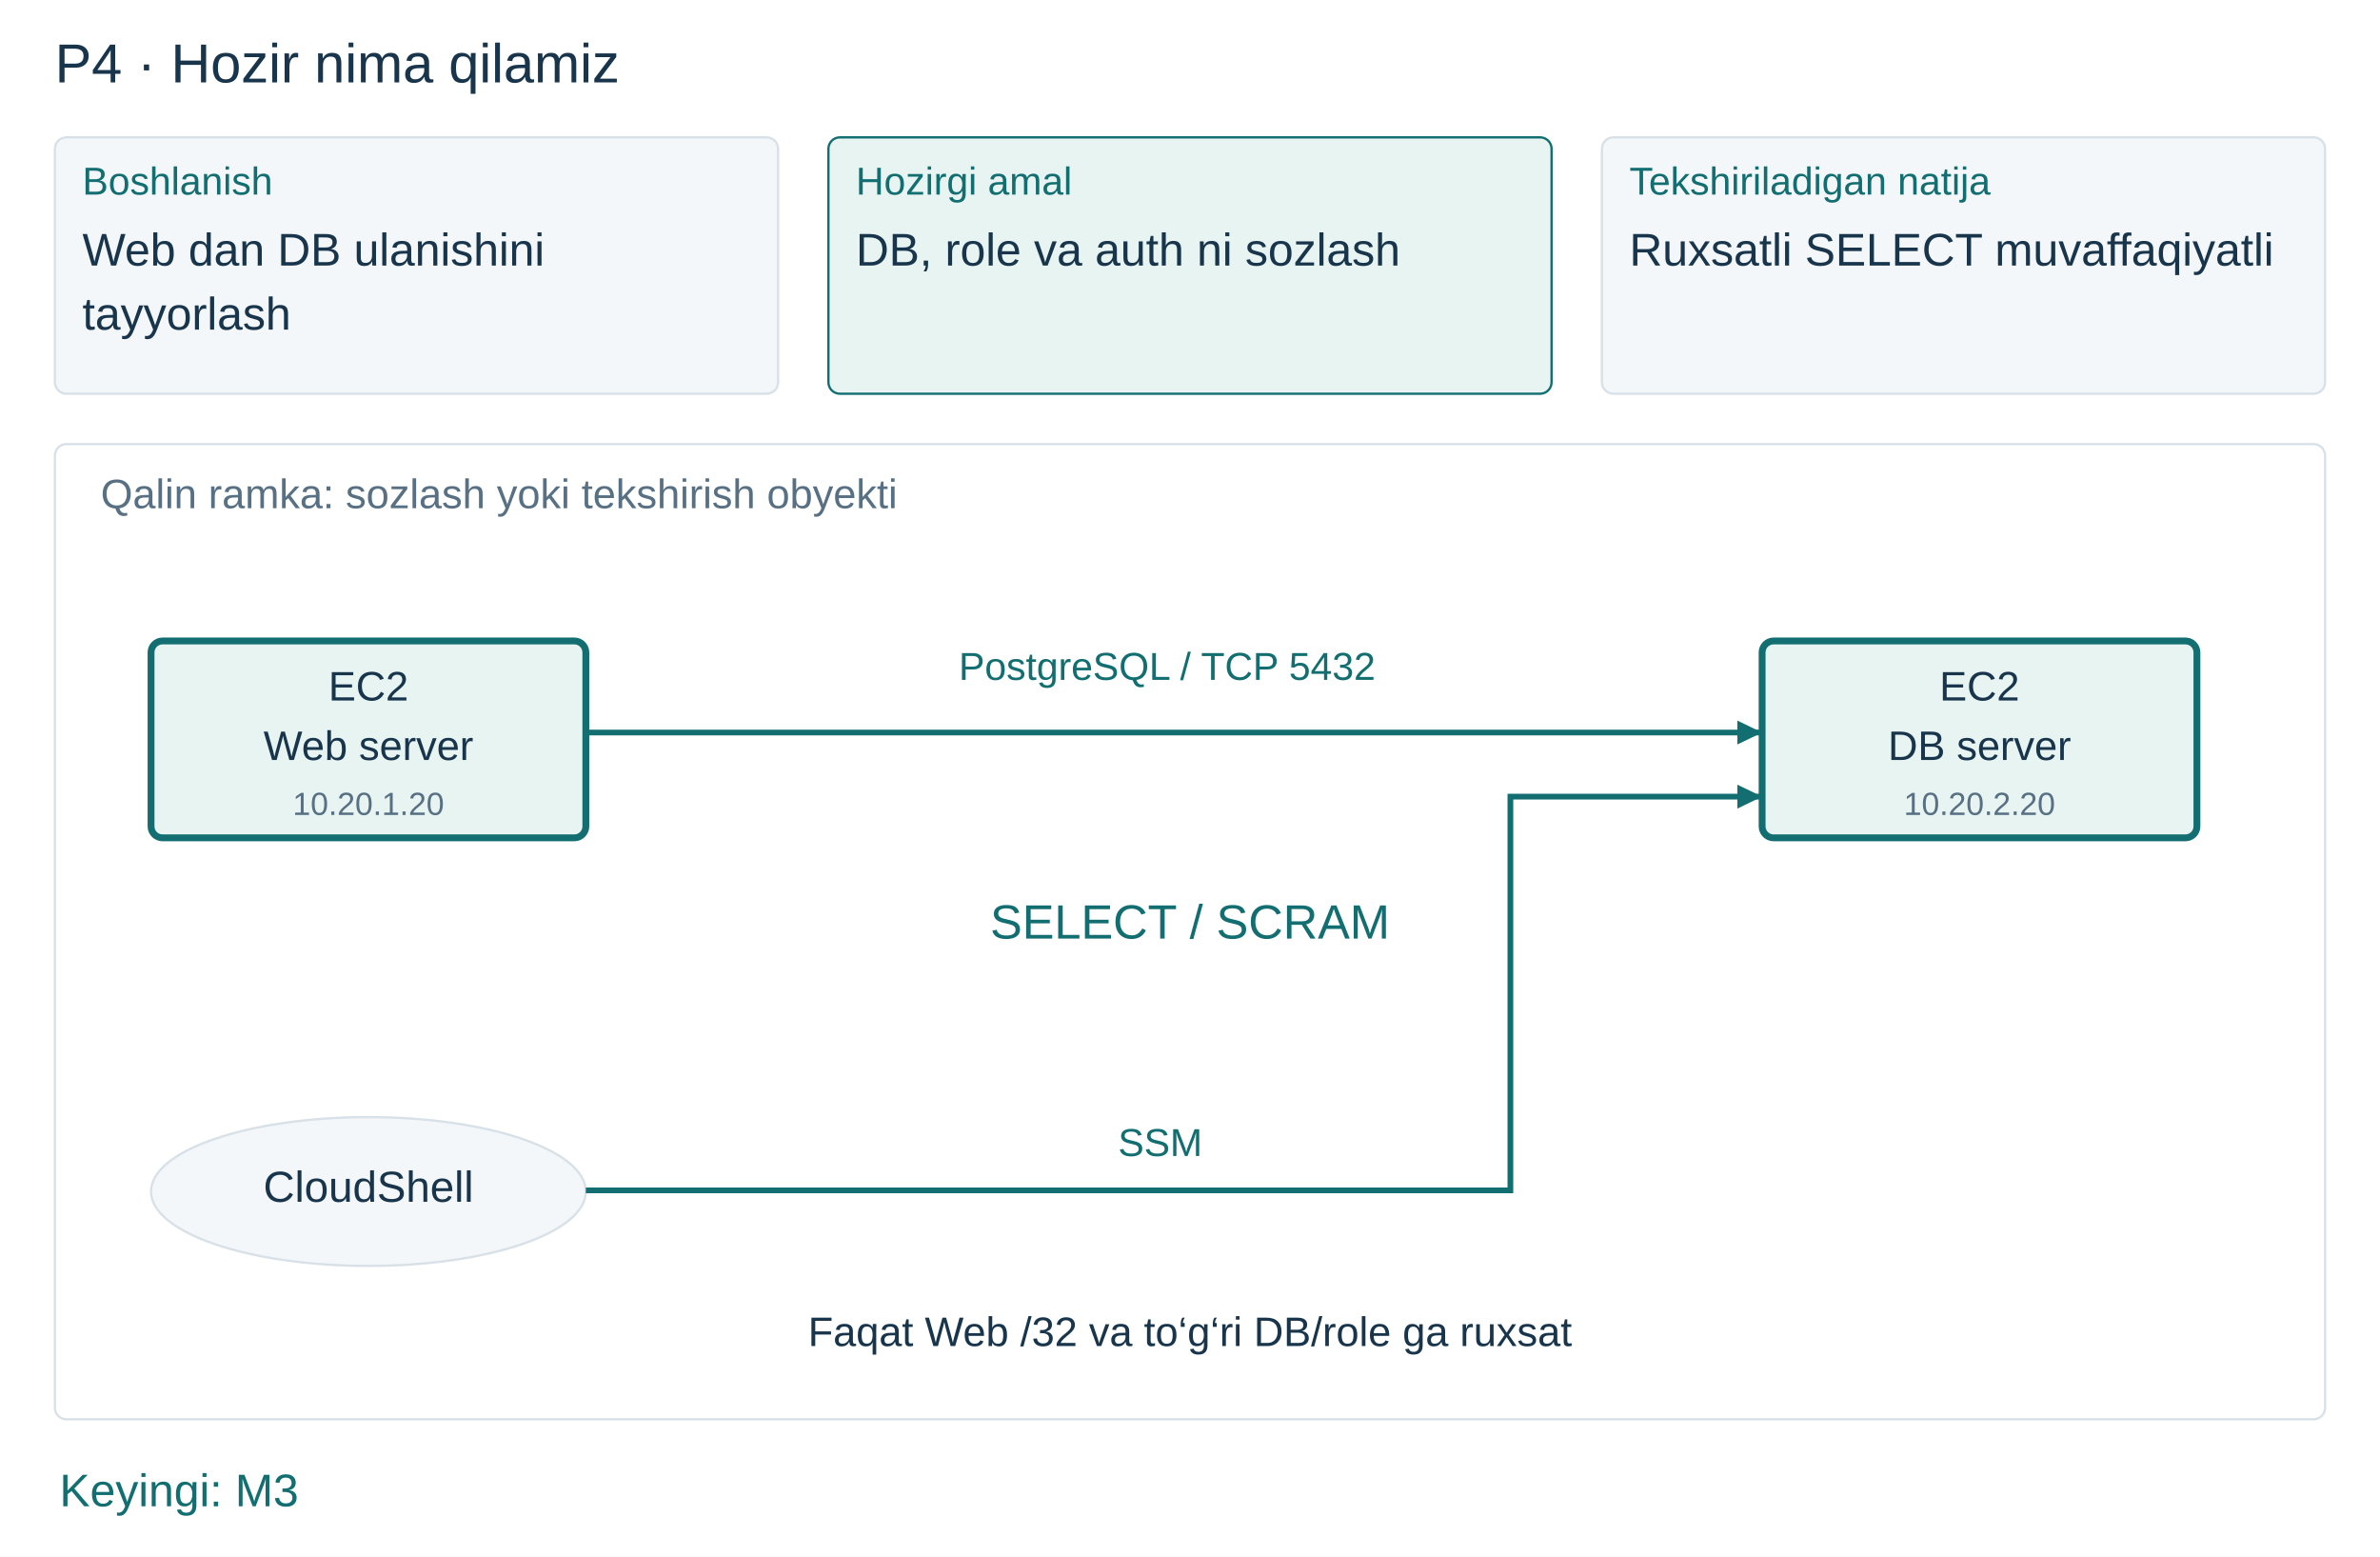
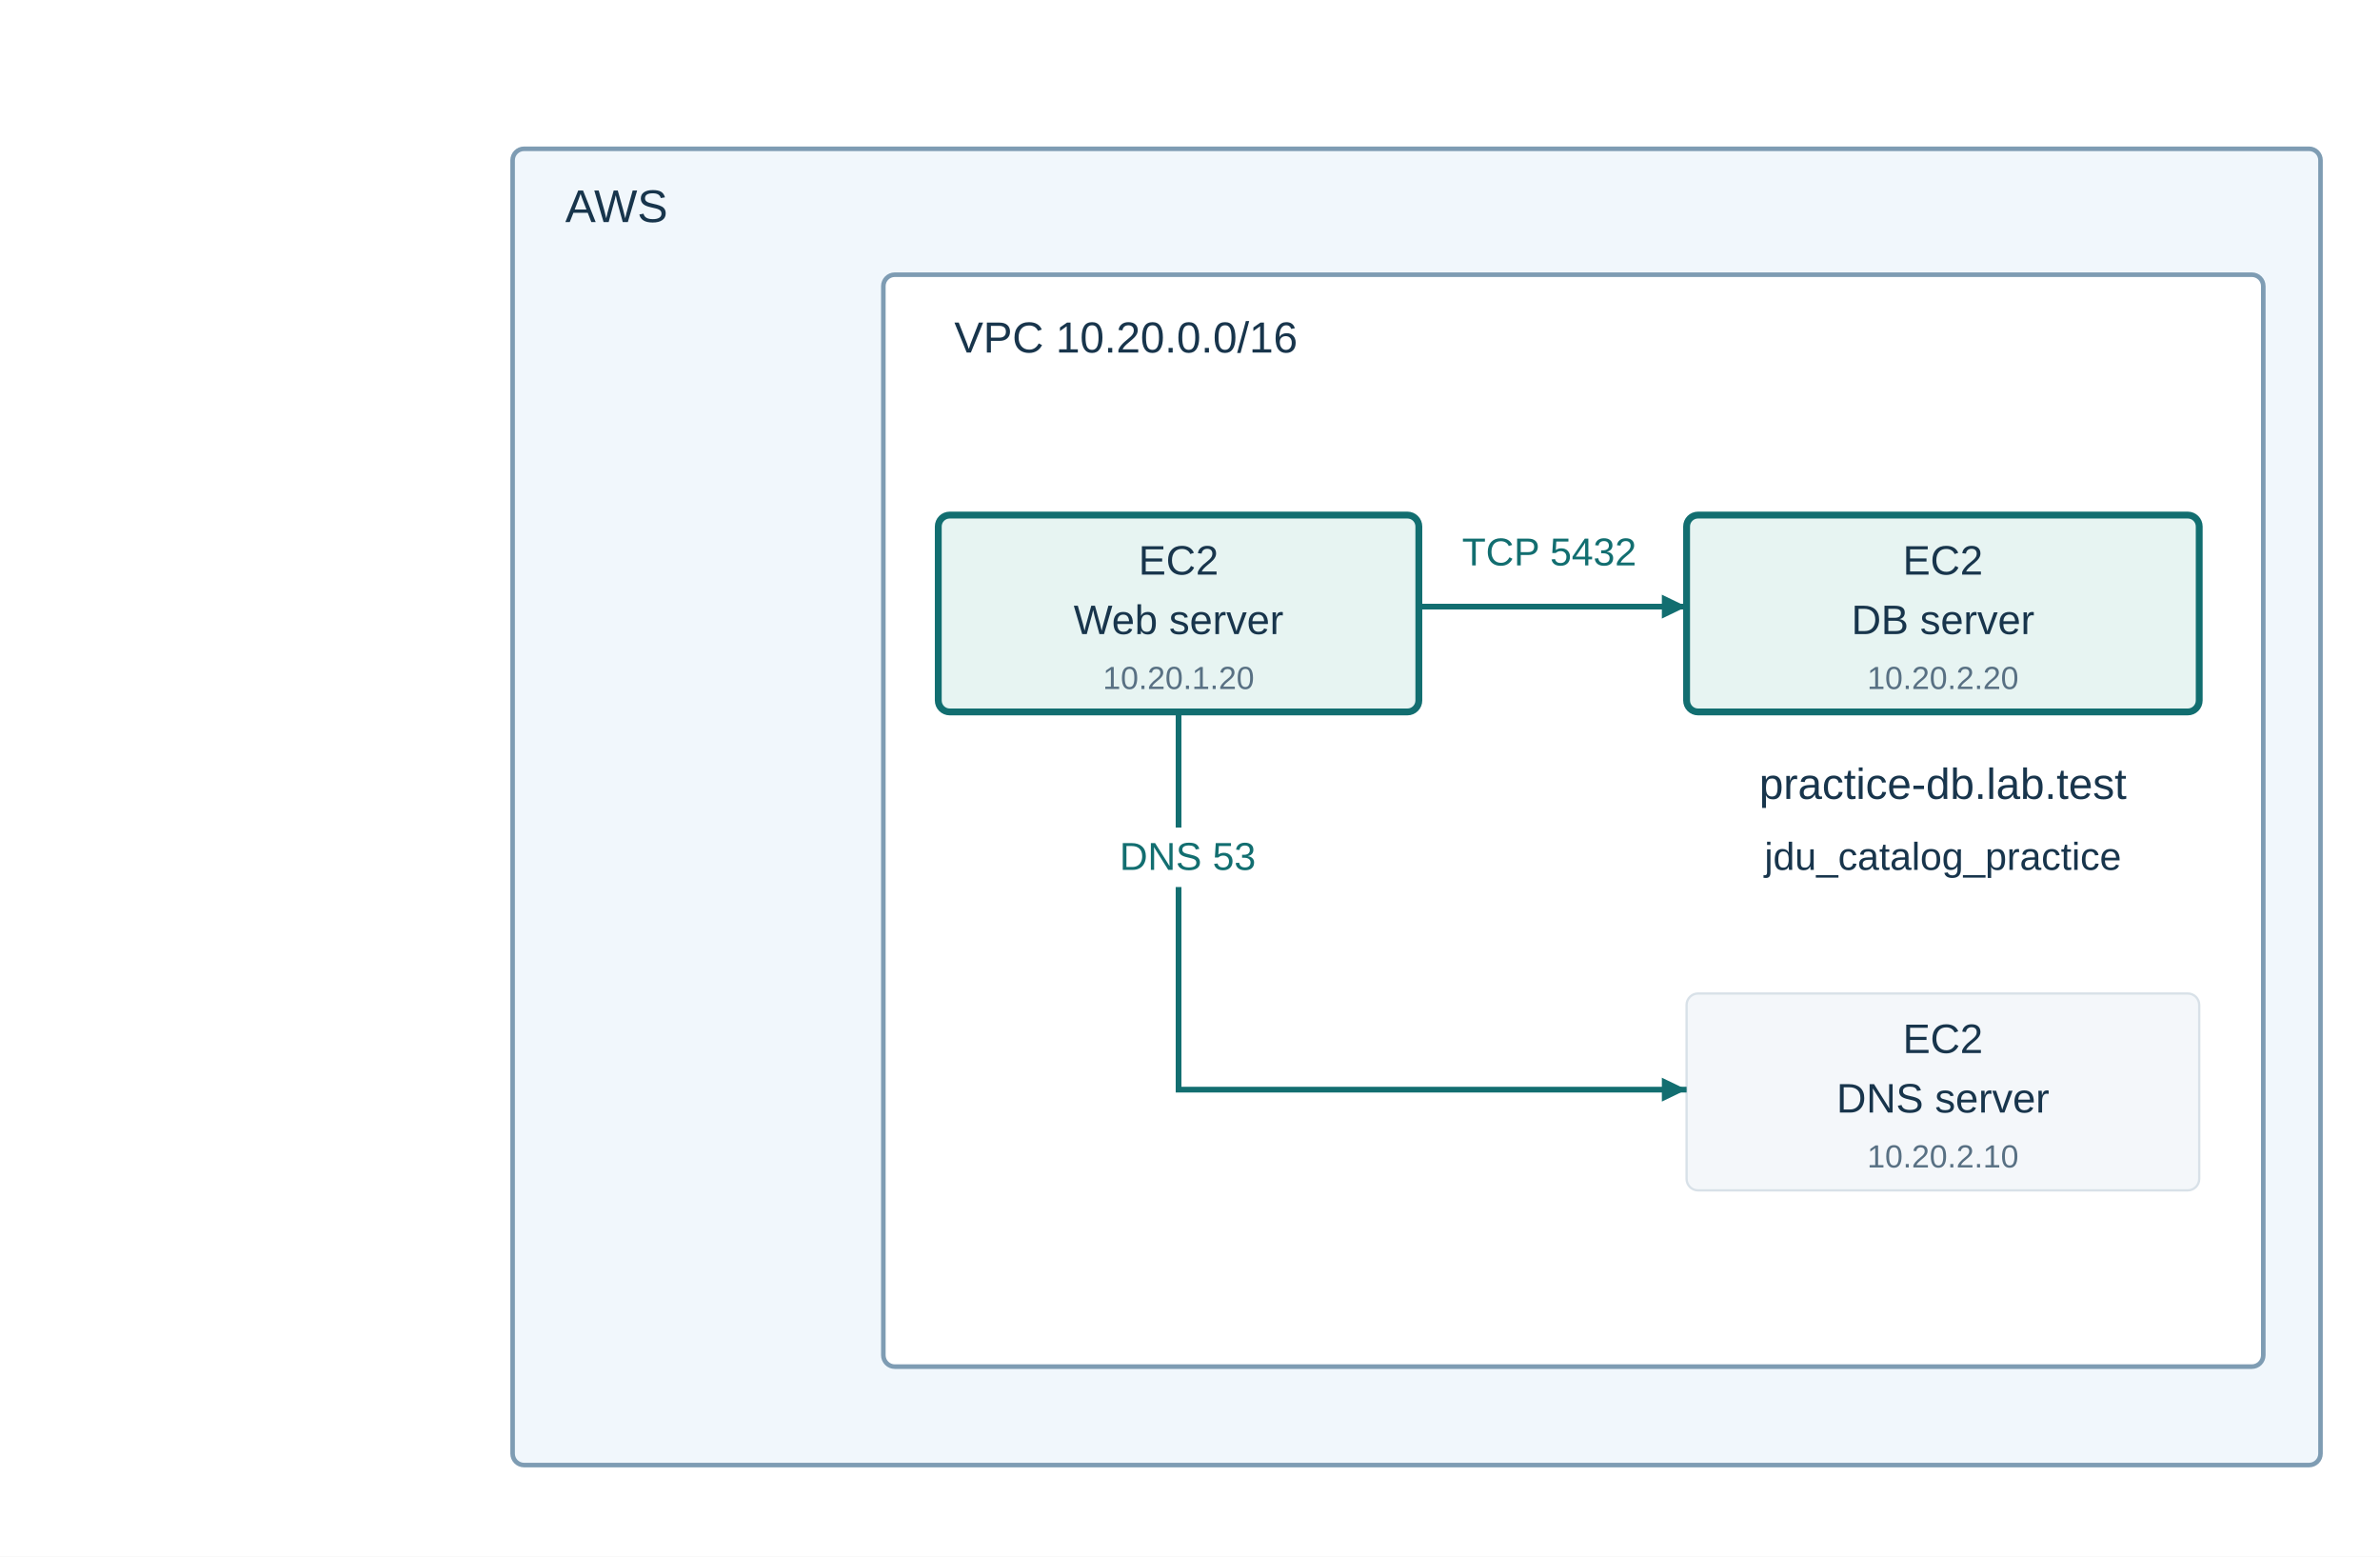
<svg xmlns="http://www.w3.org/2000/svg" width="1040" height="680" viewBox="0 0 1040 680" role="img">
  <rect width="1040" height="680" fill="white" />
-   <text x="24" y="36" font-size="24" font-family="Arial,MS Gothic,sans-serif" fill="#18354c">P4 · Hozir nima qilamiz</text>
-   <rect x="24" y="60" width="316" height="112" rx="5" fill="#f4f7fa" stroke="#d8e1e8" stroke-width="1" />
-   <text x="36" y="85" font-size="17" font-family="Arial,MS Gothic,sans-serif" fill="#126e70">Boshlanish</text>
-   <text x="36" y="116" font-size="20" font-family="Arial,MS Gothic,sans-serif" fill="#18354c">Web dan DB ulanishini</text>
-   <text x="36" y="144" font-size="20" font-family="Arial,MS Gothic,sans-serif" fill="#18354c">tayyorlash</text>
-   <rect x="362" y="60" width="316" height="112" rx="5" fill="#e7f4f2" stroke="#126e70" stroke-width="1" />
-   <text x="374" y="85" font-size="17" font-family="Arial,MS Gothic,sans-serif" fill="#126e70">Hozirgi amal</text>
-   <text x="374" y="116" font-size="20" font-family="Arial,MS Gothic,sans-serif" fill="#18354c">DB, role va auth ni sozlash</text>
-   <rect x="700" y="60" width="316" height="112" rx="5" fill="#f4f7fa" stroke="#d8e1e8" stroke-width="1" />
-   <text x="712" y="85" font-size="17" font-family="Arial,MS Gothic,sans-serif" fill="#126e70">Tekshiriladigan natija</text>
-   <text x="712" y="116" font-size="20" font-family="Arial,MS Gothic,sans-serif" fill="#18354c">Ruxsatli SELECT muvaffaqiyatli</text>
-   <rect x="24" y="194" width="992" height="426" rx="5" fill="white" stroke="#d8e1e8" stroke-width="1" />
-   <text x="44" y="222" font-size="18" font-family="Arial,MS Gothic,sans-serif" fill="#587083">Qalin ramka: sozlash yoki tekshirish obyekti</text>
-   <rect x="66" y="280" width="190" height="86" rx="5" fill="#e7f4f2" stroke="#126e70" stroke-width="3" />
-   <text x="161.0" y="306" font-size="18" font-family="Arial,MS Gothic,sans-serif" fill="#18354c" text-anchor="middle">EC2</text>
-   <text x="161.0" y="332" font-size="18" font-family="Arial,MS Gothic,sans-serif" fill="#18354c" text-anchor="middle">Web server</text>
-   <text x="161.0" y="356" font-size="14" font-family="Arial,MS Gothic,sans-serif" fill="#587083" text-anchor="middle">10.20.1.20</text>
-   <rect x="770" y="280" width="190" height="86" rx="5" fill="#e7f4f2" stroke="#126e70" stroke-width="3" />
-   <text x="865.0" y="306" font-size="18" font-family="Arial,MS Gothic,sans-serif" fill="#18354c" text-anchor="middle">EC2</text>
-   <text x="865.0" y="332" font-size="18" font-family="Arial,MS Gothic,sans-serif" fill="#18354c" text-anchor="middle">DB server</text>
-   <text x="865.0" y="356" font-size="14" font-family="Arial,MS Gothic,sans-serif" fill="#587083" text-anchor="middle">10.20.2.20</text>
-   <polyline points="256,320 770,320" fill="none" stroke="#126e70" stroke-width="2.5" />
-   <polygon points="770.00,320.00 759.19,325.22 759.19,314.78" fill="#126e70" />
-   <rect x="413.512" y="279" width="192.977" height="25" rx="5" fill="white" stroke="white" stroke-width="1" />
-   <text x="510" y="297" font-size="17" font-family="Arial,MS Gothic,sans-serif" fill="#126e70" text-anchor="middle">PostgreSQL / TCP 5432</text>
-   <text x="520" y="410" font-size="21" font-family="Arial,MS Gothic,sans-serif" fill="#126e70" text-anchor="middle">SELECT / SCRAM</text>
-   <ellipse cx="161.0" cy="520.5" rx="95.0" ry="32.5" fill="#f4f7fa" stroke="#d8e1e8" stroke-width="1" />
-   <text x="161.0" y="525" font-size="19" font-family="Arial,MS Gothic,sans-serif" fill="#18354c" text-anchor="middle">CloudShell</text>
-   <polyline points="256,520 660,520 660,348 770,348" fill="none" stroke="#126e70" stroke-width="2.5" />
-   <polygon points="770.00,348.00 759.19,353.22 759.19,342.78" fill="#126e70" />
-   <rect x="483.5" y="487" width="47.0" height="25" rx="5" fill="white" stroke="white" stroke-width="1" />
-   <text x="507" y="505" font-size="17" font-family="Arial,MS Gothic,sans-serif" fill="#126e70" text-anchor="middle">SSM</text>
-   <text x="520" y="588" font-size="18" font-family="Arial,MS Gothic,sans-serif" fill="#18354c" text-anchor="middle">Faqat Web /32 va to‘g‘ri DB/role ga ruxsat</text>
-   <text x="26" y="658" font-size="20" font-family="Arial,MS Gothic,sans-serif" fill="#126e70">Keyingi: M3</text>
+   <rect x="224" y="65" width="790" height="575" rx="5" fill="#f1f7fc" stroke="#7e9cb3" stroke-width="2" />
+   <text x="247" y="97" font-size="20" font-family="Arial,MS Gothic,sans-serif" fill="#18354c">AWS</text>
+   <rect x="386" y="120" width="603" height="477" rx="5" fill="white" stroke="#7e9cb3" stroke-width="2" />
+   <text x="417" y="154" font-size="19" font-family="Arial,MS Gothic,sans-serif" fill="#18354c">VPC  10.20.0.0/16</text>
+   <rect x="410" y="225" width="210" height="86" rx="5" fill="#e7f4f2" stroke="#126e70" stroke-width="3" />
+   <text x="515.0" y="251" font-size="18" font-family="Arial,MS Gothic,sans-serif" fill="#18354c" text-anchor="middle">EC2</text>
+   <text x="515.0" y="277" font-size="18" font-family="Arial,MS Gothic,sans-serif" fill="#18354c" text-anchor="middle">Web server</text>
+   <text x="515.0" y="301" font-size="14" font-family="Arial,MS Gothic,sans-serif" fill="#587083" text-anchor="middle">10.20.1.20</text>
+   <rect x="737" y="225" width="224" height="86" rx="5" fill="#e7f4f2" stroke="#126e70" stroke-width="3" />
+   <text x="849.0" y="251" font-size="18" font-family="Arial,MS Gothic,sans-serif" fill="#18354c" text-anchor="middle">EC2</text>
+   <text x="849.0" y="277" font-size="18" font-family="Arial,MS Gothic,sans-serif" fill="#18354c" text-anchor="middle">DB server</text>
+   <text x="849.0" y="301" font-size="14" font-family="Arial,MS Gothic,sans-serif" fill="#587083" text-anchor="middle">10.20.2.20</text>
+   <rect x="737" y="434" width="224" height="86" rx="5" fill="#f4f7fa" stroke="#d8e1e8" stroke-width="1" />
+   <text x="849.0" y="460" font-size="18" font-family="Arial,MS Gothic,sans-serif" fill="#18354c" text-anchor="middle">EC2</text>
+   <text x="849.0" y="486" font-size="18" font-family="Arial,MS Gothic,sans-serif" fill="#18354c" text-anchor="middle">DNS server</text>
+   <text x="849.0" y="510" font-size="14" font-family="Arial,MS Gothic,sans-serif" fill="#587083" text-anchor="middle">10.20.2.10</text>
+   <polyline points="620,265 737,265" fill="none" stroke="#126e70" stroke-width="2.5" />
+   <polygon points="737.00,265.00 726.19,270.22 726.19,259.78" fill="#126e70" />
+   <rect x="633.504" y="229" width="86.992" height="25" rx="5" fill="white" stroke="white" stroke-width="1" />
+   <text x="677" y="247" font-size="17" font-family="Arial,MS Gothic,sans-serif" fill="#126e70" text-anchor="middle">TCP 5432</text>
+   <polyline points="515,311 515,476 737,476" fill="none" stroke="#126e70" stroke-width="2.5" />
+   <polygon points="737.00,476.00 726.19,481.22 726.19,470.78" fill="#126e70" />
+   <rect x="484.0" y="362" width="70.0" height="25" rx="5" fill="white" stroke="white" stroke-width="1" />
+   <text x="519" y="380" font-size="17" font-family="Arial,MS Gothic,sans-serif" fill="#126e70" text-anchor="middle">DNS 53</text>
+   <text x="849" y="349" font-size="19" font-family="Arial,MS Gothic,sans-serif" fill="#18354c" text-anchor="middle">practice-db.lab.test</text>
+   <text x="849" y="380" font-size="17" font-family="Arial,MS Gothic,sans-serif" fill="#18354c" text-anchor="middle">jdu_catalog_practice</text>
</svg>
